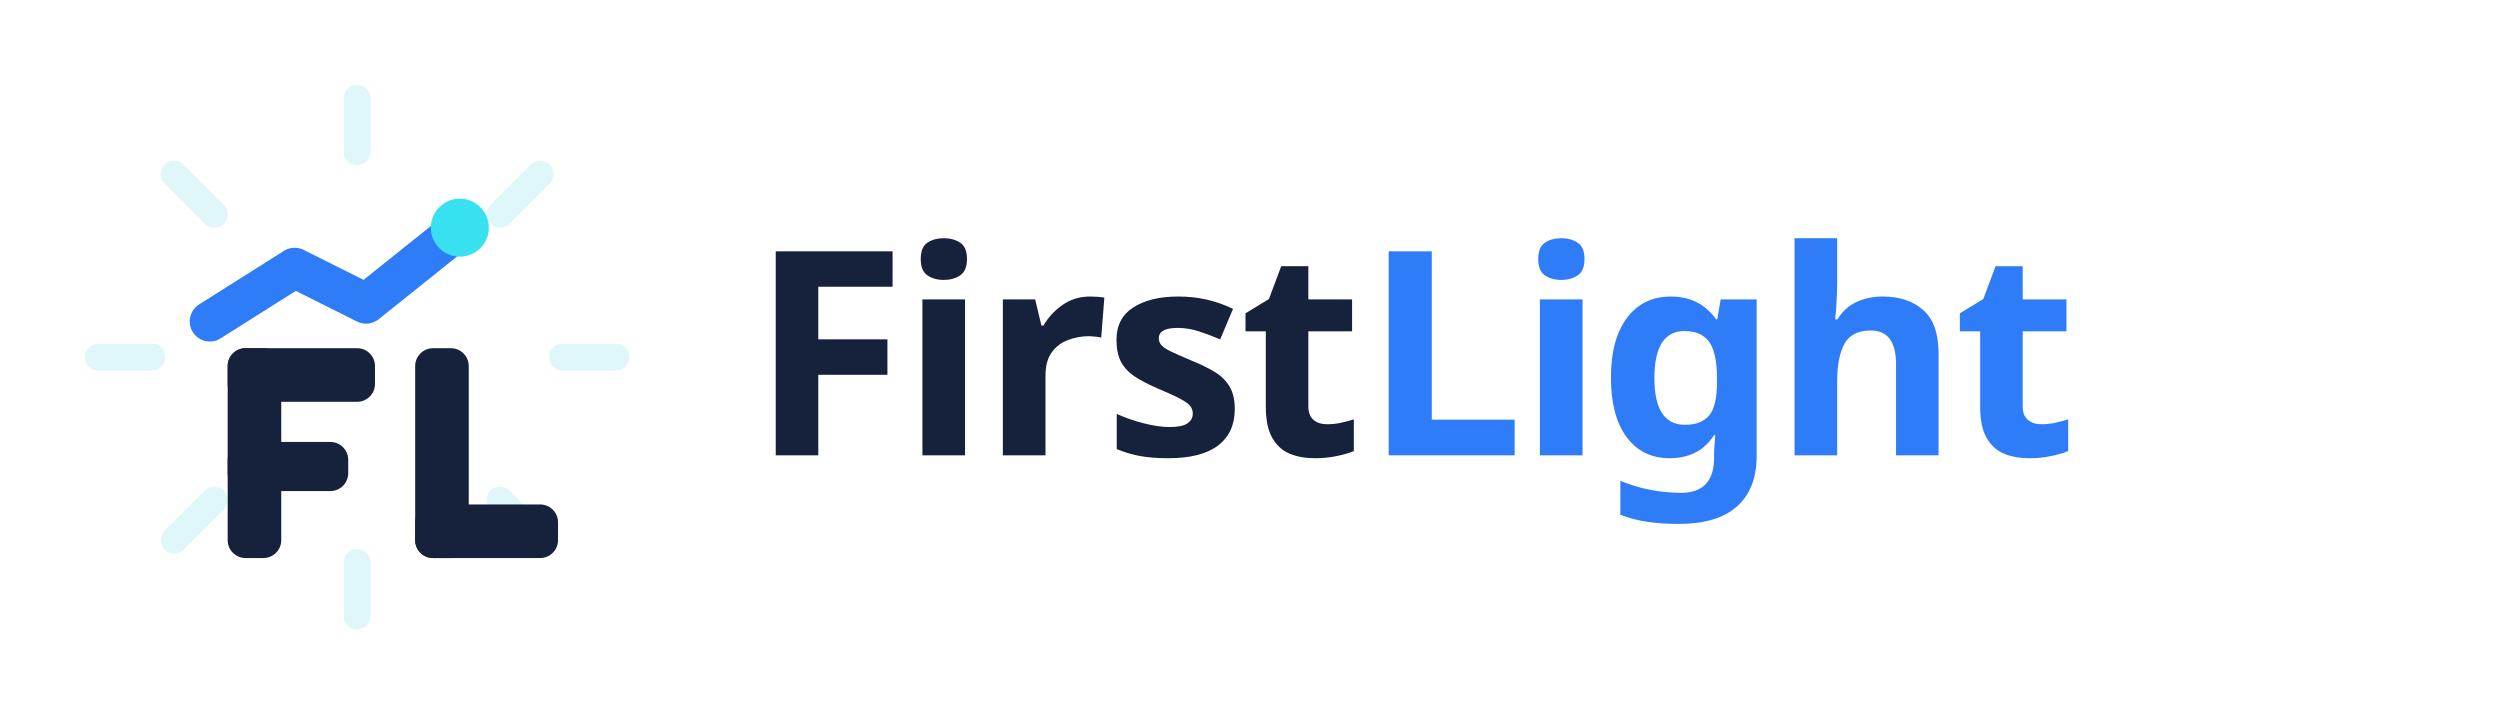
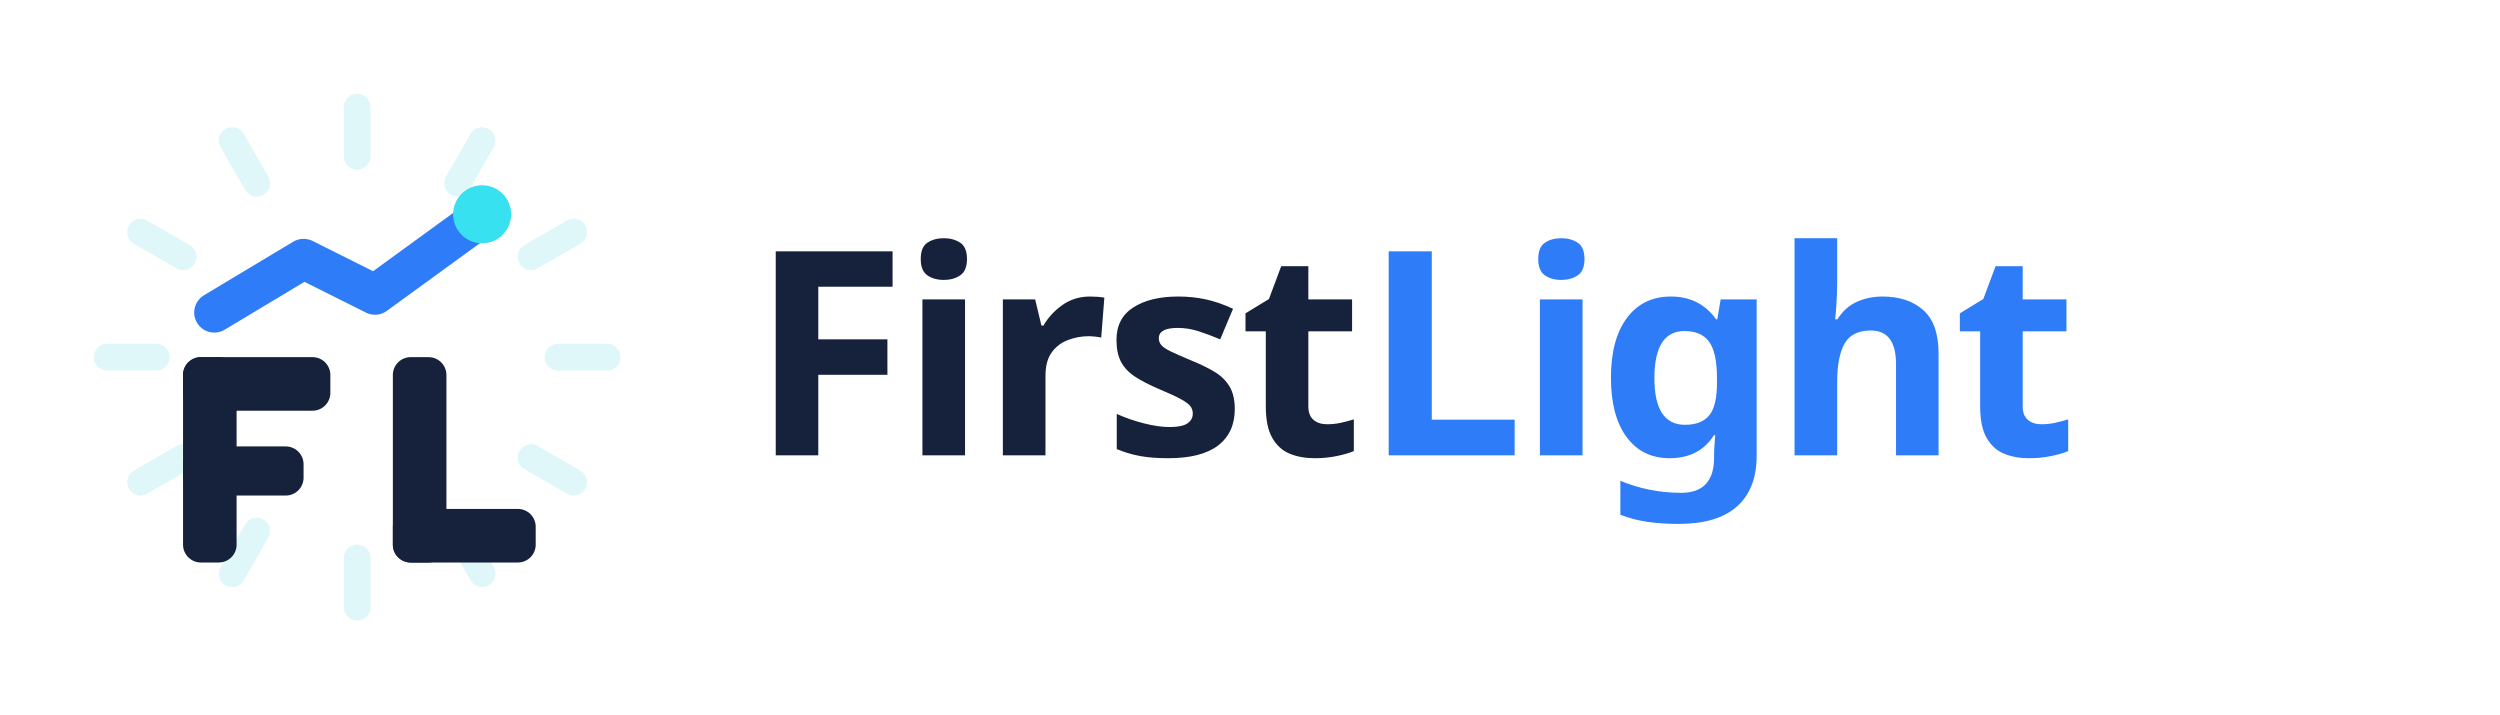
<svg xmlns="http://www.w3.org/2000/svg" viewBox="0 0 560 160" fill="none">
  <g>
    <g stroke="#DFF7F9" stroke-width="6" stroke-linecap="round">
-       <line x1="80" y1="22" x2="80" y2="34" />
-       <line x1="80" y1="126" x2="80" y2="138" />
-       <line x1="22" y1="80" x2="34" y2="80" />
-       <line x1="126" y1="80" x2="138" y2="80" />
-       <line x1="39" y1="39" x2="48" y2="48" />
-       <line x1="112" y1="112" x2="121" y2="121" />
-       <line x1="39" y1="121" x2="48" y2="112" />
-       <line x1="112" y1="48" x2="121" y2="39" />
+       <line x1="80" y1="24" x2="80" y2="35" transform="rotate(0 80 80)" />
+       <line x1="80" y1="24" x2="80" y2="35" transform="rotate(30 80 80)" />
+       <line x1="80" y1="24" x2="80" y2="35" transform="rotate(60 80 80)" />
+       <line x1="80" y1="24" x2="80" y2="35" transform="rotate(90 80 80)" />
+       <line x1="80" y1="24" x2="80" y2="35" transform="rotate(120 80 80)" />
+       <line x1="80" y1="24" x2="80" y2="35" transform="rotate(150 80 80)" />
+       <line x1="80" y1="24" x2="80" y2="35" transform="rotate(180 80 80)" />
+       <line x1="80" y1="24" x2="80" y2="35" transform="rotate(210 80 80)" />
+       <line x1="80" y1="24" x2="80" y2="35" transform="rotate(240 80 80)" />
+       <line x1="80" y1="24" x2="80" y2="35" transform="rotate(270 80 80)" />
+       <line x1="80" y1="24" x2="80" y2="35" transform="rotate(300 80 80)" />
+       <line x1="80" y1="24" x2="80" y2="35" transform="rotate(330 80 80)" />
    </g>
-     <polyline points="47,72 66,60 82,68 102,52" stroke="#2E7CF7" stroke-width="9" stroke-linecap="round" stroke-linejoin="round" />
-     <circle cx="103" cy="51" r="6.5" fill="#38E1F0" />
+     <polyline points="48,70 68,58 84,66 106,50" stroke="#2E7CF7" stroke-width="9" stroke-linecap="round" stroke-linejoin="round" />
+     <circle cx="108" cy="48" r="6.5" fill="#38E1F0" />
    <g fill="#16213B">
-       <rect x="51" y="78" width="12" height="47" rx="4" />
-       <rect x="51" y="78" width="33" height="12" rx="4" />
-       <rect x="51" y="99" width="27" height="11" rx="4" />
-       <rect x="93" y="78" width="12" height="47" rx="4" />
-       <rect x="93" y="113" width="32" height="12" rx="4" />
+       <rect x="41" y="80" width="12" height="46" rx="4" />
+       <rect x="41" y="80" width="33" height="12" rx="4" />
+       <rect x="41" y="100" width="27" height="11" rx="4" />
+       <rect x="88" y="80" width="12" height="46" rx="4" />
+       <rect x="88" y="114" width="32" height="12" rx="4" />
    </g>
  </g>
  <text x="168" y="102" font-family="Manrope, 'Segoe UI', sans-serif" font-size="64" font-weight="800" letter-spacing="-1.5" fill="#16213B">First<tspan fill="#2E7CF7">Light</tspan>
  </text>
</svg>
